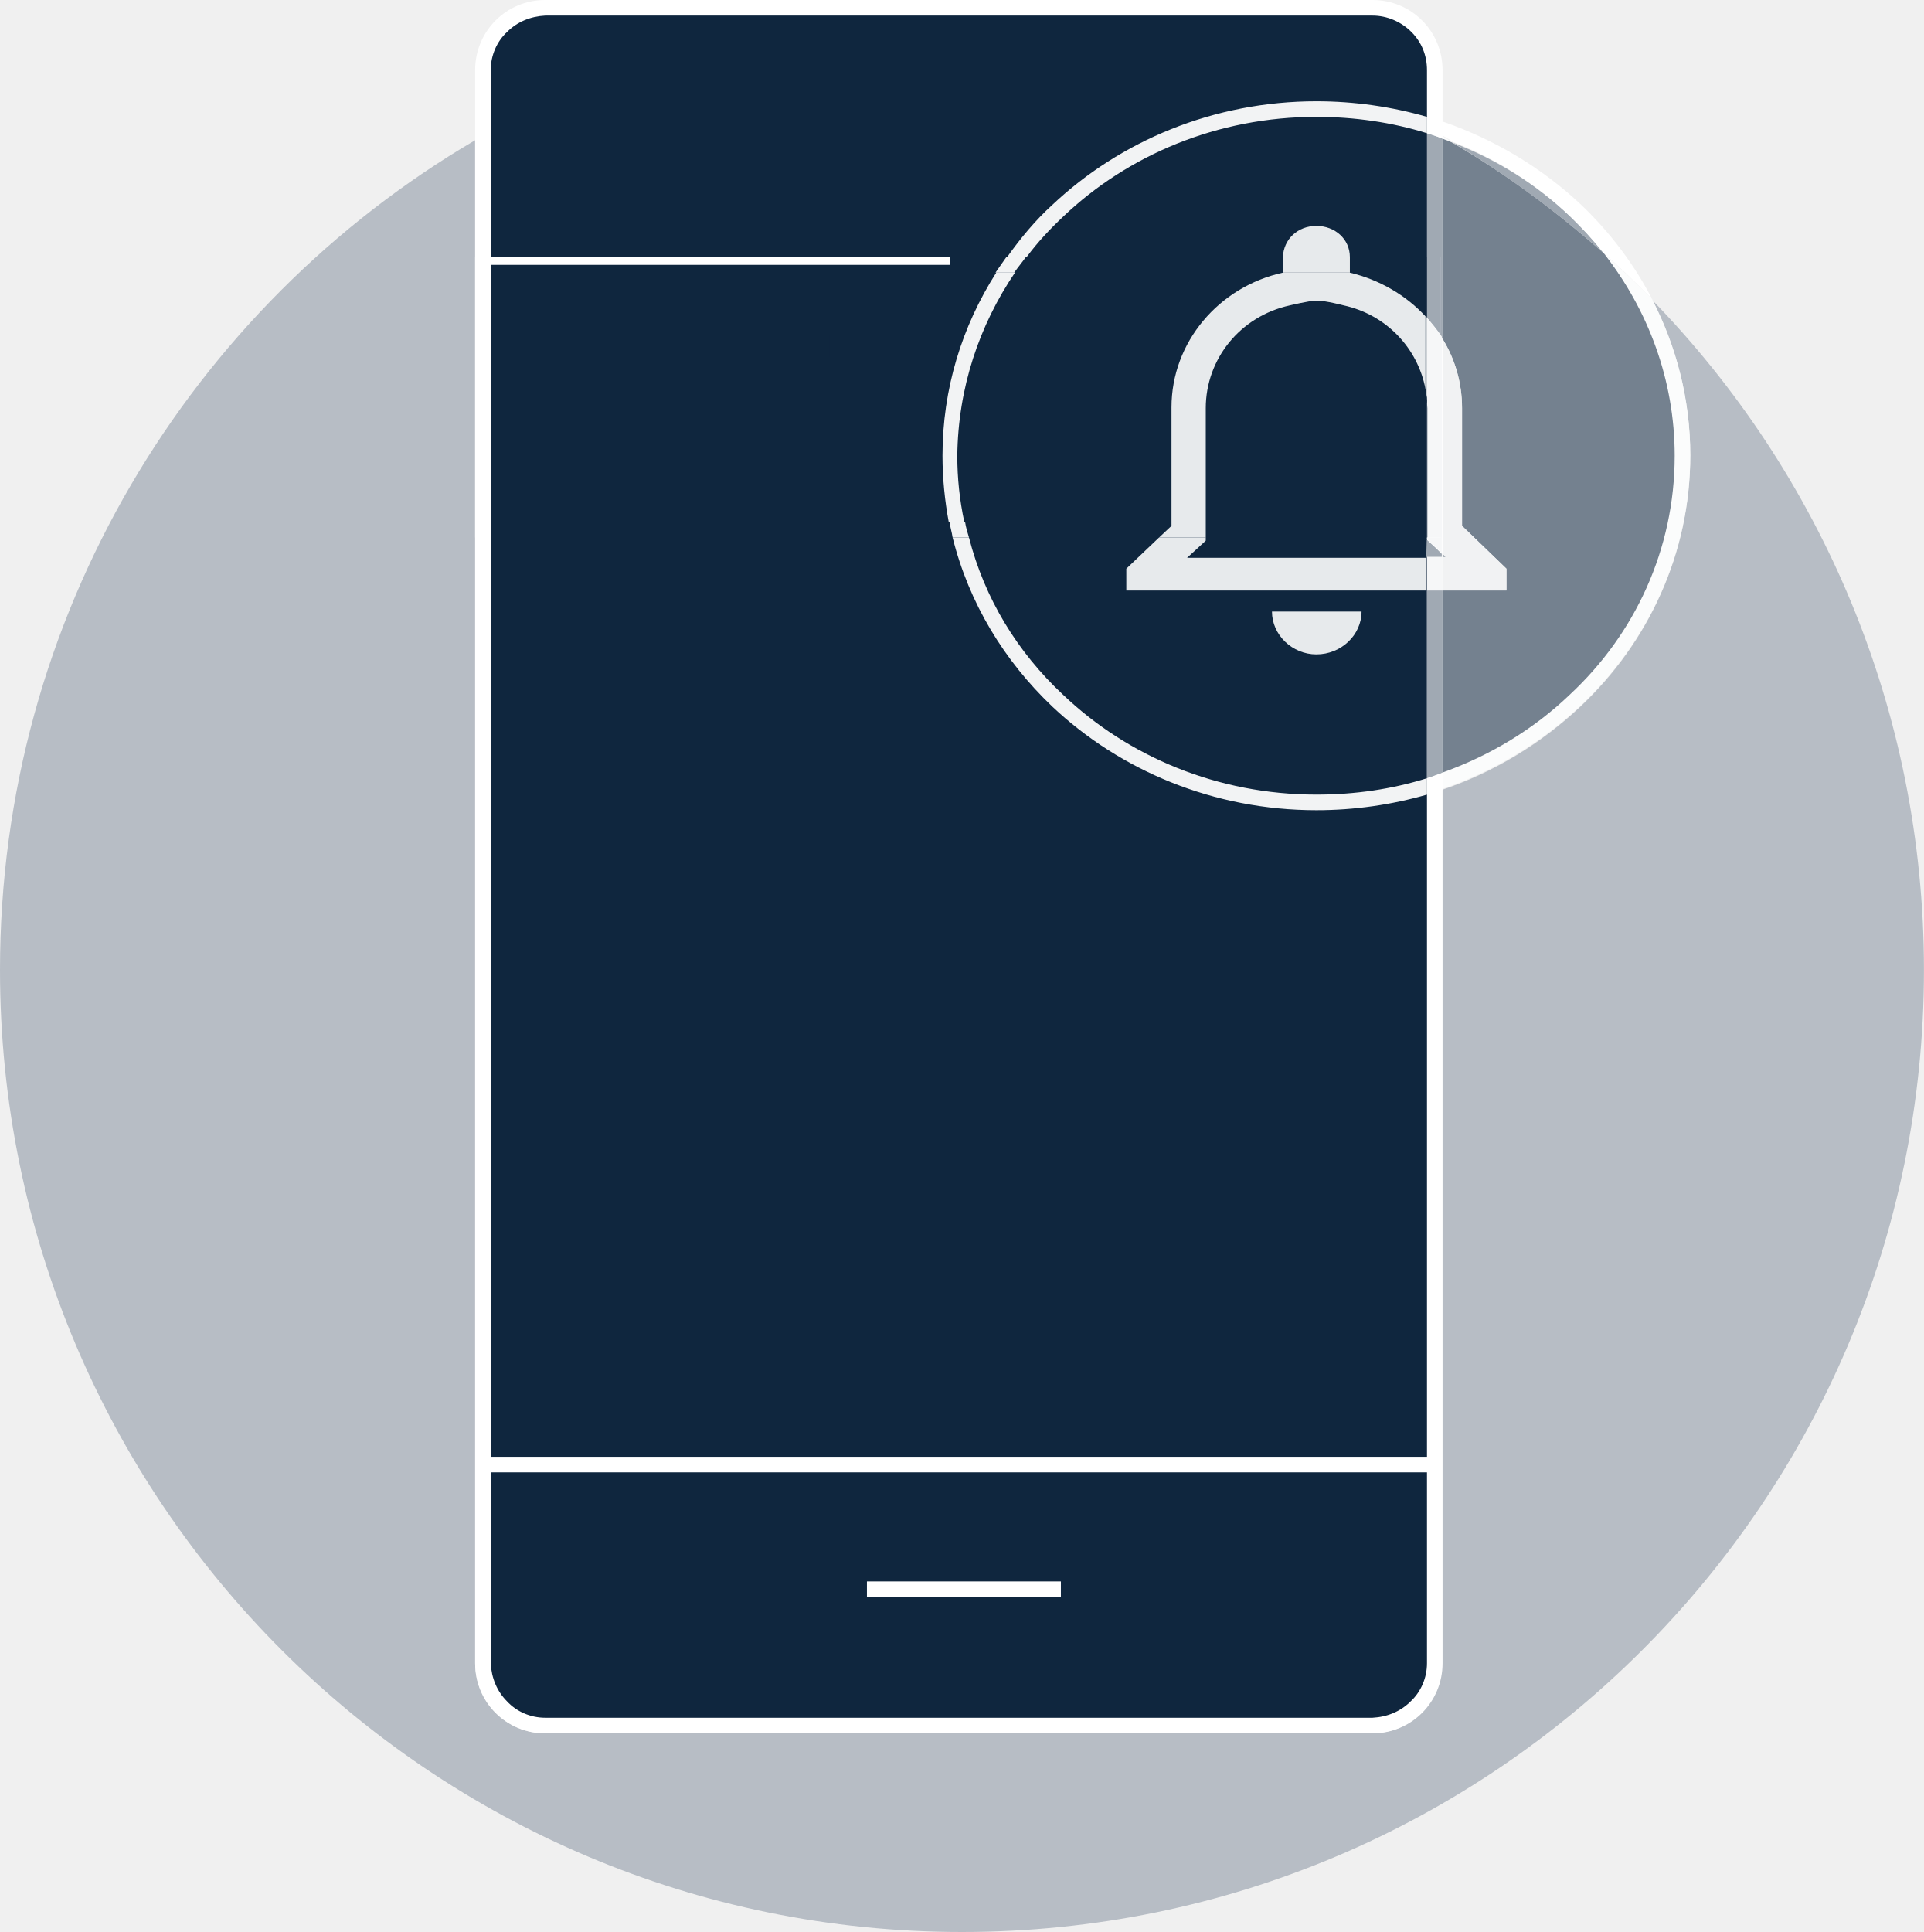
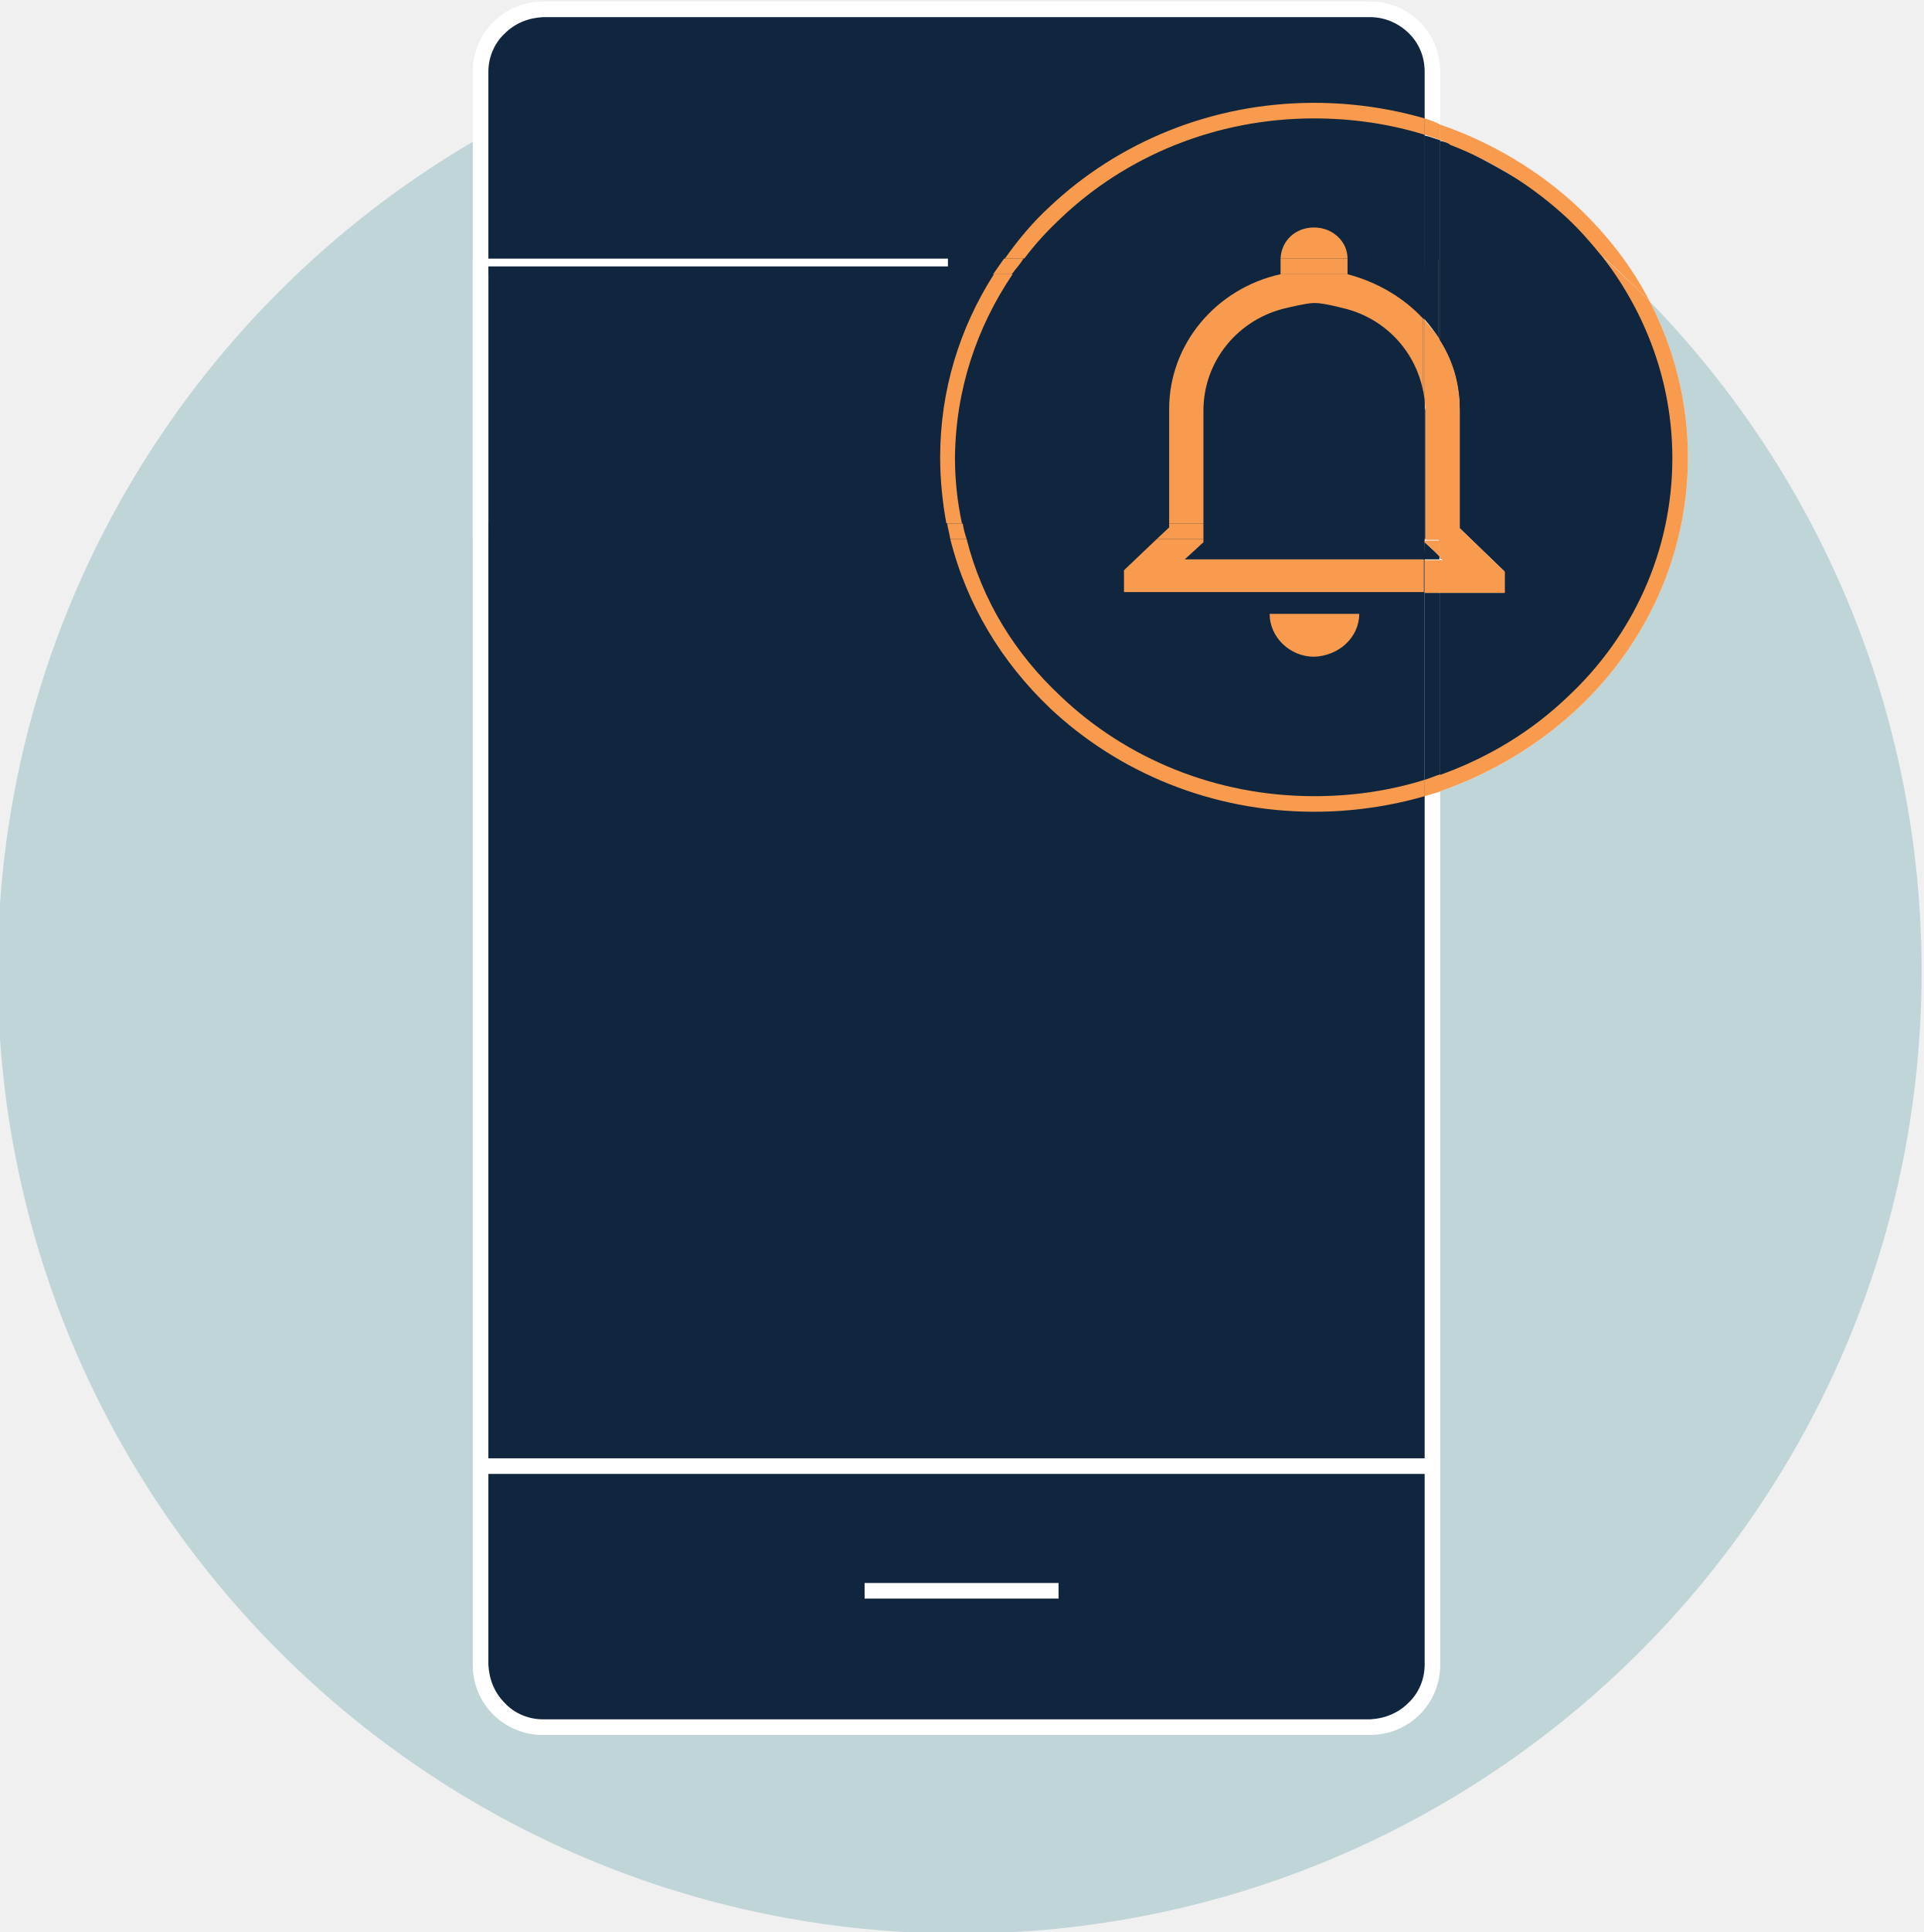
<svg xmlns="http://www.w3.org/2000/svg" xmlns:xlink="http://www.w3.org/1999/xlink" version="1.1" id="Layer_1" x="0px" y="0px" viewBox="0 0 247 248" style="enable-background:new 0 0 247 248;" xml:space="preserve">
  <style type="text/css">
- 	.st0{fill:#B7BDC5;}
- 	.st1{fill:#0F263E;}
+ 	.st0{opacity:0.5;fill:#8FBAC0;}
+ 	.st1{fill:#10263E;}
	.st2{fill:#FFFFFF;}
	.st3{fill:none;stroke:#FFFFFF;stroke-width:2;stroke-linecap:square;}
	.st4{fill:#A0A9B3;}
- 	.st5{fill:#74818F;}
- 	.st6{fill:#F2F3F4;}
- 	.st7{fill:#FBFCFC;}
- 	.st8{clip-path:url(#SVGID_2_);fill:#0F263E;}
- 	.st9{clip-path:url(#SVGID_2_);fill:#FFFFFF;}
- 	.st10{clip-path:url(#SVGID_2_);fill:#A0A9B3;}
- 	.st11{clip-path:url(#SVGID_2_);fill:#F2F3F4;}
- 	.st12{fill:#F1F2F3;}
- 	.st13{fill:#E7EAEC;}
- 	.st14{fill:#F6F7F8;}
+ 	.st5{fill:#0F263E;}
+ 	.st6{fill:#F89B4F;}
+ 	.st7{clip-path:url(#SVGID_2_);fill:#0F263E;}
+ 	.st8{clip-path:url(#SVGID_4_);fill:#0F263E;}
+ 	.st9{clip-path:url(#SVGID_6_);fill:#0F263E;}
+ 	.st10{clip-path:url(#SVGID_8_);fill:#FFFFFF;}
+ 	.st11{clip-path:url(#SVGID_10_);fill:#0F263E;}
+ 	.st12{clip-path:url(#SVGID_12_);fill:#10263E;}
+ 	.st13{clip-path:url(#SVGID_14_);fill:#F89B4F;}
+ 	.st14{clip-path:url(#SVGID_16_);fill:#FFFFFF;}
+ 	.st15{clip-path:url(#SVGID_18_);fill:#FFFFFF;}
</style>
  <g>
-     <path class="st0" d="M61,18C24.5,39.4,0,79.1,0,124.5C0,192.7,55.3,248,123.5,248c68.2,0,123.5-55.3,123.5-123.5   c0-33.4-13.3-63.8-34.9-86c3.1,6,4.9,12.8,4.9,20c0,12.6-5.4,24-14.1,32.2c-5,4.7-11,8.4-17.8,10.7v112.1c0,5-4,9-9,9H70   c-5,0-9-4-9-9V18" />
-     <path class="st1" d="M70,1h106.2c4.4,0,8,3.6,8,8v204.5c0,4.4-3.6,8-8,8H70c-4.4,0-8-3.6-8-8V9C62,4.6,65.6,1,70,1" />
-     <path class="st2" d="M70,1v1h106.2c1.9,0,3.7,0.8,5,2.1c1.3,1.3,2,3,2,4.9v204.5c0,1.9-0.8,3.7-2.1,4.9c-1.3,1.3-3,2-4.9,2.1H70   c-1.9,0-3.7-0.8-4.9-2.1c-1.3-1.3-2-3-2.1-4.9V9c0-1.9,0.8-3.7,2.1-4.9c1.3-1.3,3-2,4.9-2.1V1V0c-5,0-9,4-9,9v204.5c0,5,4,9,9,9   h106.2c5,0,9-4,9-9V9c0-5-4-9-9-9H70V1" />
-     <line class="st3" x1="62.6" y1="188" x2="183.5" y2="188" />
-     <line class="st3" x1="112.3" y1="204" x2="135.2" y2="204" />
-     <path class="st4" d="M186.5,18.3c6.9,4.1,13.4,8.9,19.4,14.2c-1.3-1.7-2.8-3.2-4.3-4.7C197.3,23.7,192.2,20.5,186.5,18.3" />
-     <path class="st5" d="M185.2,71.1v0.4h0.4L185.2,71.1 M185.2,17.8v25.7c1.6,2.6,2.5,5.7,2.5,8.9v15.1l5.7,5.5v2.8h-8.2v23.5   c6.2-2.2,11.8-5.6,16.4-10c8.3-7.9,13.5-18.7,13.5-30.7c0-9.8-3.4-18.8-9.1-26c-6-5.3-12.4-10.1-19.4-14.2   C186.1,18.1,185.6,17.9,185.2,17.8" />
-     <path class="st1" d="M174.8,78.5L174.8,78.5c0,3-2.6,5.5-5.7,5.5c-3.2,0-5.7-2.5-5.7-5.5H174.8 M148.8,69h-24.5   c2,7.8,6.3,14.7,12.1,20.2c8.3,7.9,19.8,12.8,32.5,12.8c4.9,0,9.7-0.7,14.2-2.1V75.8h-38.5V73L148.8,69 M183.2,69h-28.4v0.2   l-1.3,1.2l-1.1,1h30.7V69 M169.2,38.6h-0.3c-0.8,0-3.3,0.6-3.3,0.6c-6.3,1.4-10.8,6.9-10.8,13.2V67H183V49.9   c-1-5.2-5.1-9.5-10.5-10.7C172.5,39.2,170.1,38.6,169.2,38.6 M164.7,35h-34.4c-4.6,6.8-7.3,14.8-7.3,23.5c0,2.9,0.3,5.8,0.9,8.5   h26.5V52.4C150.4,44,156.5,36.8,164.7,35L164.7,35 M183,35h-9.7v0c3.8,0.8,7.2,2.8,9.7,5.5V35 M169,15c-12.7,0-24.2,4.9-32.5,12.8   c-1.7,1.6-3.3,3.4-4.7,5.2h33c0.1-2.3,1.9-4,4.3-4c2.4,0,4.2,1.7,4.3,4h9.8V17.1C178.7,15.7,173.9,15,169,15L169,15" />
-     <path class="st4" d="M185.2,75.8h-2v24.1c0.7-0.2,1.3-0.4,2-0.7V75.8 M183.2,69L183.2,69l-0.1,2.5h2v-0.4l-0.6-0.6l-1.3-1.2V69    M183.2,17.1V33h1.8l0,10.2c0.1,0.1,0.1,0.2,0.2,0.3V17.8C184.5,17.5,183.8,17.3,183.2,17.1" />
-     <path class="st2" d="M185.2,15.6v1.8c0.5,0.3,0.9,0.5,1.3,0.8c5.7,2.2,10.8,5.5,15,9.5c1.6,1.5,3,3.1,4.3,4.7   c2.2,1.9,4.2,3.9,6.3,6c-2.3-4.5-5.5-8.7-9.2-12.2C198,21.6,191.9,17.9,185.2,15.6" />
-     <path class="st6" d="M124.4,69h-2.1c2.1,8.4,6.6,15.8,12.8,21.7c8.7,8.2,20.7,13.3,33.9,13.3c4.9,0,9.7-0.7,14.2-2v-2.1   c-4.5,1.4-9.2,2.1-14.2,2.1c-12.7,0-24.2-4.9-32.5-12.8C130.6,83.7,126.4,76.8,124.4,69 M130.3,35h-2.4c-4.4,6.9-6.9,14.9-6.9,23.5   c0,2.9,0.3,5.8,0.8,8.5h2c-0.6-2.8-0.9-5.6-0.9-8.5C123,49.8,125.7,41.8,130.3,35 M169,13C169,13,169,13,169,13L169,13   c-13.2,0-25.2,5.1-33.9,13.3c-2.2,2-4.1,4.3-5.8,6.7h2.5c1.4-1.9,3-3.6,4.7-5.2C144.8,19.9,156.3,15,169,15l0,0   c4.9,0,9.7,0.7,14.2,2.1V15C178.7,13.7,173.9,13,169,13" />
-     <path class="st2" d="M183.2,15v2.1c0.7,0.2,1.3,0.4,2,0.7v-0.3v-1.8C184.5,15.4,183.8,15.2,183.2,15" />
-     <path class="st7" d="M205.9,32.5c5.7,7.3,9.1,16.3,9.1,26c0,12-5.1,22.9-13.5,30.7c-4.6,4.4-10.2,7.8-16.4,10v2.1   c6.7-2.3,12.8-6,17.8-10.7c8.7-8.2,14.1-19.6,14.1-32.2c0-7.2-1.8-14-4.9-20C210.1,36.4,208,34.4,205.9,32.5 M185.2,17.5v0.3   c0.5,0.2,0.9,0.3,1.3,0.5C186.1,18,185.6,17.7,185.2,17.5" />
-     <path class="st2" d="M185.2,99.2c-0.7,0.2-1.3,0.5-2,0.7v2.1c0.7-0.2,1.3-0.4,2-0.6V99.2" />
+     <path class="st0" d="M60.7,18.2c-36.5,21.4-61,61.1-61,106.5c0,68.2,55.3,123.5,123.5,123.5s123.5-55.3,123.5-123.5   c0-33.4-13.3-63.8-34.9-86c3.1,6,4.9,12.8,4.9,20c0,12.6-5.4,24-14.1,32.2c-5,4.7-11,8.4-17.8,10.7v112.1c0,5-4,9-9,9H69.7   c-5,0-9-4-9-9V18.2" />
+     <path class="st1" d="M69.7,1.2h106.2c4.4,0,8,3.6,8,8v204.5c0,4.4-3.6,8-8,8H69.7c-4.4,0-8-3.6-8-8V9.2C61.7,4.8,65.3,1.2,69.7,1.2   " />
+     <path class="st2" d="M69.7,1.2v1h106.2c1.9,0,3.7,0.8,5,2.1s2,3,2,4.9v204.5c0,1.9-0.8,3.7-2.1,4.9c-1.3,1.3-3,2-4.9,2.1H69.7   c-1.9,0-3.7-0.8-4.9-2.1c-1.3-1.3-2-3-2.1-4.9V9.2c0-1.9,0.8-3.7,2.1-4.9c1.3-1.3,3-2,4.9-2.1V1.2v-1c-5,0-9,4-9,9v204.5   c0,5,4,9,9,9h106.2c5,0,9-4,9-9V9.2c0-5-4-9-9-9H69.7V1.2" />
+     <line class="st3" x1="62.3" y1="188.2" x2="183.2" y2="188.2" />
+     <line class="st3" x1="112" y1="204.2" x2="134.9" y2="204.2" />
+     <path class="st4" d="M186.2,18.5c6.9,4.1,13.4,8.9,19.4,14.2c-1.3-1.7-2.8-3.2-4.3-4.7C197,24,191.9,20.8,186.2,18.5" />
+     <path class="st1" d="M184.9,71.3v0.4h0.4L184.9,71.3 M184.9,18.1v25.7c1.6,2.6,2.5,5.7,2.5,8.9v15.1l5.7,5.5v2.8h-8.2v23.5   c6.2-2.2,11.8-5.6,16.4-10c8.3-7.9,13.5-18.7,13.5-30.7c0-9.8-3.3-18.9-9.1-26c-5.8-7.2-7.8-8.4-17.9-13.8   C187.3,18.8,185.3,18.1,184.9,18.1" />
+     <path class="st5" d="M174.5,78.8L174.5,78.8c0,3-2.6,5.5-5.7,5.5c-3.2,0-5.7-2.5-5.7-5.5H174.5 M148.5,69.2H124   c2,7.8,6.3,14.7,12.1,20.2c8.3,7.9,19.8,12.8,32.5,12.8c4.9,0,9.7-0.7,14.2-2.1V76.1h-38.5v-2.8L148.5,69.2 M182.9,69.2h-28.4v0.2   l-1.3,1.2l-1.1,1h30.7v-2.4 M168.9,38.8h-0.3c-0.8,0-3.3,0.6-3.3,0.6c-6.3,1.4-10.8,6.9-10.8,13.2v14.6h28.2V50.2   c-1-5.2-5.1-9.5-10.5-10.7C172.2,39.5,169.8,38.8,168.9,38.8 M164.4,35.2H130c-4.6,6.8-7.3,14.8-7.3,23.5c0,2.9,0.3,5.8,0.9,8.5   h26.5V52.7C150.1,44.2,156.2,37,164.4,35.2L164.4,35.2 M182.7,35.2H173l0,0c3.8,0.8,7.2,2.8,9.7,5.5V35.2 M168.7,15.2   c-12.7,0-24.2,4.9-32.5,12.8c-1.7,1.6-3.3,3.4-4.7,5.2h33c0.1-2.3,1.9-4,4.3-4c2.4,0,4.2,1.7,4.3,4h9.8V17.4   C178.4,15.9,173.6,15.2,168.7,15.2L168.7,15.2" />
+     <path class="st1" d="M184.9,76.1h-2v24.1c0.7-0.2,1.3-0.4,2-0.7V76.1 M182.9,69.3L182.9,69.3l-0.1,2.5l2,0l0-0.4l-0.6-0.6l-1.3-1.2   L182.9,69.3 M182.9,17.4v15.9h1.8v10.2c0.1,0.1,0.1,0.2,0.2,0.3V18C184.2,17.8,183.5,17.5,182.9,17.4" />
+     <path class="st6" d="M184.9,16v1.8c0.5,0.3,0.9,0.5,1.3,0.8c5.7,2.2,10.8,5.5,15,9.4c1.6,1.5,3,3.1,4.3,4.7c2.2,1.9,4.2,3.9,6.3,6   c-2.3-4.5-5.5-8.6-9.2-12.1C197.7,22,191.6,18.3,184.9,16" />
+     <path class="st6" d="M124.1,69.2H122c2.1,8.4,6.6,15.8,12.8,21.7c8.7,8.2,20.7,13.3,33.9,13.3c4.9,0,9.7-0.7,14.2-2v-2.1   c-4.5,1.4-9.2,2.1-14.2,2.1c-12.7,0-24.2-4.9-32.5-12.8C130.3,83.9,126.1,77.1,124.1,69.2 M130,35.2h-2.4   c-4.4,6.9-6.9,14.9-6.9,23.5c0,2.9,0.3,5.8,0.8,8.5h2c-0.6-2.8-0.9-5.6-0.9-8.5C122.7,50,125.4,42,130,35.2 M168.7,13.2L168.7,13.2   L168.7,13.2c-13.2,0-25.2,5.1-33.9,13.3c-2.2,2-4.1,4.3-5.8,6.7h2.5c1.4-1.9,3-3.6,4.7-5.2c8.3-7.9,19.8-12.8,32.5-12.8l0,0   c4.9,0,9.7,0.7,14.2,2.1v-2.1C178.4,13.9,173.6,13.2,168.7,13.2" />
+     <path class="st6" d="M182.9,15.2v2.1c0.7,0.2,1.3,0.4,2,0.7v-0.3V16C184.2,15.6,183.5,15.4,182.9,15.2" />
+     <path class="st6" d="M205.6,32.8c5.7,7.3,9.1,16.3,9.1,26c0,12-5.1,22.9-13.5,30.7c-4.6,4.4-10.2,7.8-16.4,10v2.1   c6.7-2.3,12.8-6,17.8-10.7c8.7-8.2,14.1-19.6,14.1-32.2c0-7.2-1.8-14-4.9-20C209.8,36.7,207.7,34.7,205.6,32.8 M184.9,17.8V18   c0.5,0.2,0.9,0.3,1.3,0.5C185.8,18.2,185.3,18,184.9,17.8" />
+     <path class="st6" d="M184.9,99.4c-0.7,0.2-1.3,0.5-2,0.7v2.1c0.7-0.2,1.3-0.4,2-0.6V99.4" />
    <g>
-       <defs>
-         <polyline id="SVGID_1_" points="61,33 185,33 185,69 61,69 61,33    " />
-       </defs>
-       <clipPath id="SVGID_2_">
-         <use xlink:href="#SVGID_1_" style="overflow:visible;" />
-       </clipPath>
-       <polyline class="st8" points="114,52 73.2,52 73.2,55 114,55 114,52   " />
-       <polyline class="st8" points="106.5,42.9 82.5,42.9 82.5,45.9 106.5,45.9 106.5,42.9   " />
-       <path class="st8" d="M129.2,33H122v1H63v35h59.3c-0.2-0.7-0.3-1.3-0.4-2H63V35h64.9C128.3,34.3,128.8,33.7,129.2,33" />
-       <polyline class="st9" points="63,34 61,34 62,34 61,34 61,69 63,69 63,34   " />
-       <path class="st8" d="M150.4,67h-26.5c0.1,0.7,0.3,1.3,0.5,2h24.5l1.6-1.5V67 M183,49.9V67h-28.2v0.5V69h28.4V51    C183.1,50.6,183.1,50.3,183,49.9 M164.7,33h-33c-0.5,0.7-1,1.3-1.4,2h34.4v-1.9C164.7,33.1,164.7,33,164.7,33 M183.2,33h-9.8    c0,0,0,0.1,0,0.1V35h9.7v5.6c0.1,0.1,0.1,0.1,0.2,0.2V33" />
-       <path class="st10" d="M183.2,51v18h0.1v-1.5V52.4C183.2,51.9,183.2,51.5,183.2,51 M185,33h-1.8v7.8c0.7,0.8,1.3,1.6,1.8,2.4    L185,33" />
-       <path class="st11" d="M123.9,67h-2c0.1,0.7,0.3,1.3,0.4,2h2.1C124.2,68.3,124,67.7,123.9,67 M131.7,33h-2.5    c-0.5,0.7-0.9,1.3-1.4,2h2.4C130.7,34.3,131.2,33.7,131.7,33" />
-       <polyline class="st9" points="122,33 63,33 63,34 122,34 122,33   " />
-       <polyline class="st9" points="63,33 61,33 61,34 63,34 63,33   " />
+       <g>
+         <defs>
+           <polyline id="SVGID_1_" points="60.7,33.2 184.7,33.2 184.7,69.2 60.7,69.2 60.7,33.2     " />
+         </defs>
+         <clipPath id="SVGID_2_">
+           <use xlink:href="#SVGID_1_" style="overflow:visible;" />
+         </clipPath>
+         <polyline class="st7" points="113.7,52.2 72.9,52.2 72.9,55.2 113.7,55.2 113.7,52.2    " />
+       </g>
+       <g>
+         <defs>
+           <polyline id="SVGID_3_" points="60.7,33.2 184.7,33.2 184.7,69.2 60.7,69.2 60.7,33.2     " />
+         </defs>
+         <clipPath id="SVGID_4_">
+           <use xlink:href="#SVGID_3_" style="overflow:visible;" />
+         </clipPath>
+         <polyline class="st8" points="106.2,43.2 82.2,43.2 82.2,46.2 106.2,46.2 106.2,43.2    " />
+       </g>
+       <g>
+         <defs>
+           <polyline id="SVGID_5_" points="60.7,33.2 184.7,33.2 184.7,69.2 60.7,69.2 60.7,33.2     " />
+         </defs>
+         <clipPath id="SVGID_6_">
+           <use xlink:href="#SVGID_5_" style="overflow:visible;" />
+         </clipPath>
+         <path class="st9" d="M128.9,33.2h-7.2v1h-59v35H122c-0.2-0.7-0.3-1.3-0.4-2H62.7v-32h64.9C128,34.5,128.5,34,128.9,33.2" />
+       </g>
+       <g>
+         <defs>
+           <polyline id="SVGID_7_" points="60.7,33.2 184.7,33.2 184.7,69.2 60.7,69.2 60.7,33.2     " />
+         </defs>
+         <clipPath id="SVGID_8_">
+           <use xlink:href="#SVGID_7_" style="overflow:visible;" />
+         </clipPath>
+         <polyline class="st10" points="62.7,34.2 60.7,34.2 61.7,34.2 60.7,34.2 60.7,69.2 62.7,69.2 62.7,34.2    " />
+       </g>
+       <g>
+         <defs>
+           <polyline id="SVGID_9_" points="60.7,33.2 184.7,33.2 184.7,69.2 60.7,69.2 60.7,33.2     " />
+         </defs>
+         <clipPath id="SVGID_10_">
+           <use xlink:href="#SVGID_9_" style="overflow:visible;" />
+         </clipPath>
+         <path class="st11" d="M150.1,67.2h-26.5c0.1,0.7,0.3,1.3,0.5,2h24.5l1.6-1.5v-0.5 M182.7,50.2v17.1h-28.2v0.5v1.5h28.4v-18     C182.8,50.8,182.8,50.5,182.7,50.2 M164.4,33.2h-33c-0.5,0.7-1,1.3-1.4,2h34.4L164.4,33.2C164.4,33.3,164.4,33.2,164.4,33.2      M182.9,33.2h-9.8v0.1v1.9h9.7v5.6c0.1,0.1,0.1,0.1,0.2,0.2L182.9,33.2" />
+       </g>
+       <g>
+         <defs>
+           <polyline id="SVGID_11_" points="60.7,33.2 184.7,33.2 184.7,69.2 60.7,69.2 60.7,33.2     " />
+         </defs>
+         <clipPath id="SVGID_12_">
+           <use xlink:href="#SVGID_11_" style="overflow:visible;" />
+         </clipPath>
+         <path class="st12" d="M182.9,51.2v18h0.1v-1.5V52.7C182.9,52.2,182.9,51.8,182.9,51.2 M184.7,33.2h-1.8V41     c0.7,0.8,1.3,1.6,1.8,2.4V33.2" />
+       </g>
+       <g>
+         <defs>
+           <polyline id="SVGID_13_" points="60.7,33.2 184.7,33.2 184.7,69.2 60.7,69.2 60.7,33.2     " />
+         </defs>
+         <clipPath id="SVGID_14_">
+           <use xlink:href="#SVGID_13_" style="overflow:visible;" />
+         </clipPath>
+         <path class="st13" d="M123.6,67.2h-2c0.1,0.7,0.3,1.3,0.4,2h2.1C123.9,68.6,123.7,67.9,123.6,67.2 M131.4,33.2h-2.5     c-0.5,0.7-0.9,1.3-1.4,2h2.4C130.4,34.5,130.9,34,131.4,33.2" />
+       </g>
+       <g>
+         <defs>
+           <polyline id="SVGID_15_" points="60.7,33.2 184.7,33.2 184.7,69.2 60.7,69.2 60.7,33.2     " />
+         </defs>
+         <clipPath id="SVGID_16_">
+           <use xlink:href="#SVGID_15_" style="overflow:visible;" />
+         </clipPath>
+         <polyline class="st14" points="121.7,33.2 62.7,33.2 62.7,34.2 121.7,34.2 121.7,33.2    " />
+       </g>
+       <g>
+         <defs>
+           <polyline id="SVGID_17_" points="60.7,33.2 184.7,33.2 184.7,69.2 60.7,69.2 60.7,33.2     " />
+         </defs>
+         <clipPath id="SVGID_18_">
+           <use xlink:href="#SVGID_17_" style="overflow:visible;" />
+         </clipPath>
+         <polyline class="st15" points="62.7,33.2 60.7,33.2 60.7,34.2 62.7,34.2 62.7,33.2    " />
+       </g>
    </g>
-     <path class="st12" d="M185.2,43.5v27.6l0.4,0.4h-0.4v4.2h8.2V73l-5.7-5.5V52.4C187.7,49.1,186.8,46.1,185.2,43.5" />
-     <path class="st13" d="M174.8,78.5h-11.5c0,3,2.6,5.5,5.7,5.5C172.2,84,174.8,81.5,174.8,78.5 M154.8,69h-6l-4.2,4v2.8h38.5v-4.2   h-30.7l1.1-1l1.3-1.2V69 M173.3,35h-8.6v0c-8.2,1.8-14.3,8.9-14.3,17.3V67h4.4V52.4c0-6.3,4.4-11.8,10.8-13.2c0,0,2.5-0.6,3.3-0.6   h0.3c1,0,3.3,0.6,3.3,0.6c5.5,1.2,9.5,5.5,10.5,10.7v-9.3C180.5,37.9,177.1,35.9,173.3,35L173.3,35 M169,29c-2.4,0-4.2,1.7-4.3,4   h8.6C173.3,30.7,171.4,29,169,29" />
-     <path class="st14" d="M185.2,71.5h-2v4.2h2V71.5 M185,43.2V69h-1.8v0.2l1.3,1.2l0.6,0.6V43.5C185.1,43.4,185.1,43.3,185,43.2" />
-     <path class="st13" d="M154.8,67h-4.4v0.5l-1.6,1.5h6v-1.5V67 M183,40.6v9.3c0.1,0.4,0.1,0.8,0.2,1.1V40.8   C183.1,40.7,183.1,40.7,183,40.6 M173.3,33h-8.6c0,0,0,0.1,0,0.1V35h8.6v-1.9C173.3,33.1,173.3,33,173.3,33" />
-     <path class="st14" d="M183.2,40.8V51c0,0.4,0.1,0.9,0.1,1.4v15.1V69h1.8l0-25.8C184.5,42.3,183.8,41.5,183.2,40.8" />
+     <path class="st6" d="M184.8,43.6v27.9l0.4,0.4h-0.4v4.2h8.4v-2.7l-5.8-5.6V52.5C187.4,49.2,186.5,46.2,184.8,43.6" />
+     <path class="st6" d="M174.5,78.8H163c0,3,2.6,5.5,5.7,5.5C171.9,84.2,174.5,81.8,174.5,78.8 M154.5,69.2h-6l-4.2,4v2.8h38.5v-4.2   h-30.7l1.1-1l1.3-1.2L154.5,69.2 M173,35.2h-8.6l0,0c-8.2,1.8-14.3,8.9-14.3,17.3v14.7h4.4V52.7c0-6.3,4.4-11.8,10.8-13.2   c0,0,2.5-0.6,3.3-0.6h0.3c1,0,3.3,0.6,3.3,0.6c5.5,1.2,9.5,5.5,10.5,10.7v-9.3C180.2,38.2,176.8,36.2,173,35.2L173,35.2    M168.7,29.2c-2.4,0-4.2,1.7-4.3,4h8.6C173,31,171.1,29.2,168.7,29.2" />
+     <path class="st6" d="M184.9,71.9h-2v4.2h2V71.9 M184.7,43.6v25.8h-1.8v0.2l1.3,1.2l0.6,0.6V43.9C184.8,43.8,184.8,43.7,184.7,43.6" />
+     <path class="st6" d="M154.5,67.2h-4.4v0.5l-1.6,1.5h6v-1.5V67.2 M182.7,40.8v9.3c0.1,0.4,0.1,0.8,0.2,1.1V41   C182.8,41,182.8,41,182.7,40.8 M173,33.2h-8.6v0.1v1.9h8.6V33.2L173,33.2" />
+     <path class="st6" d="M182.9,41.1v10.2c0,0.4,0.1,0.9,0.1,1.4v15.1v1.5h1.8V43.5C184.2,42.6,183.5,41.8,182.9,41.1" />
  </g>
</svg>
